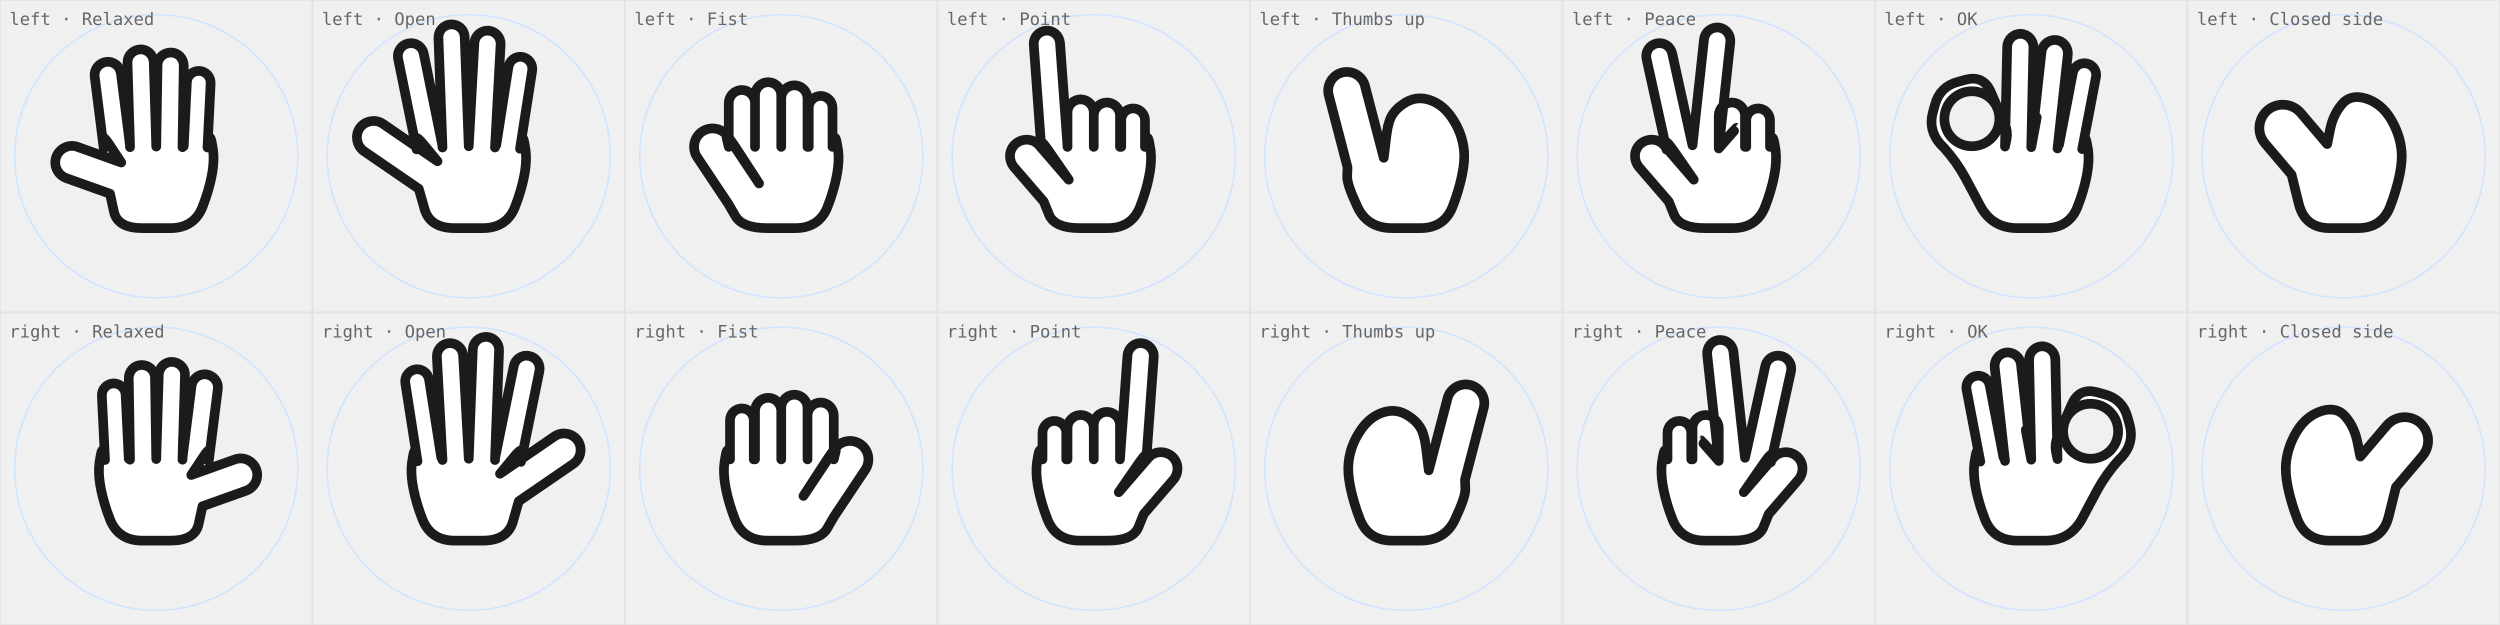
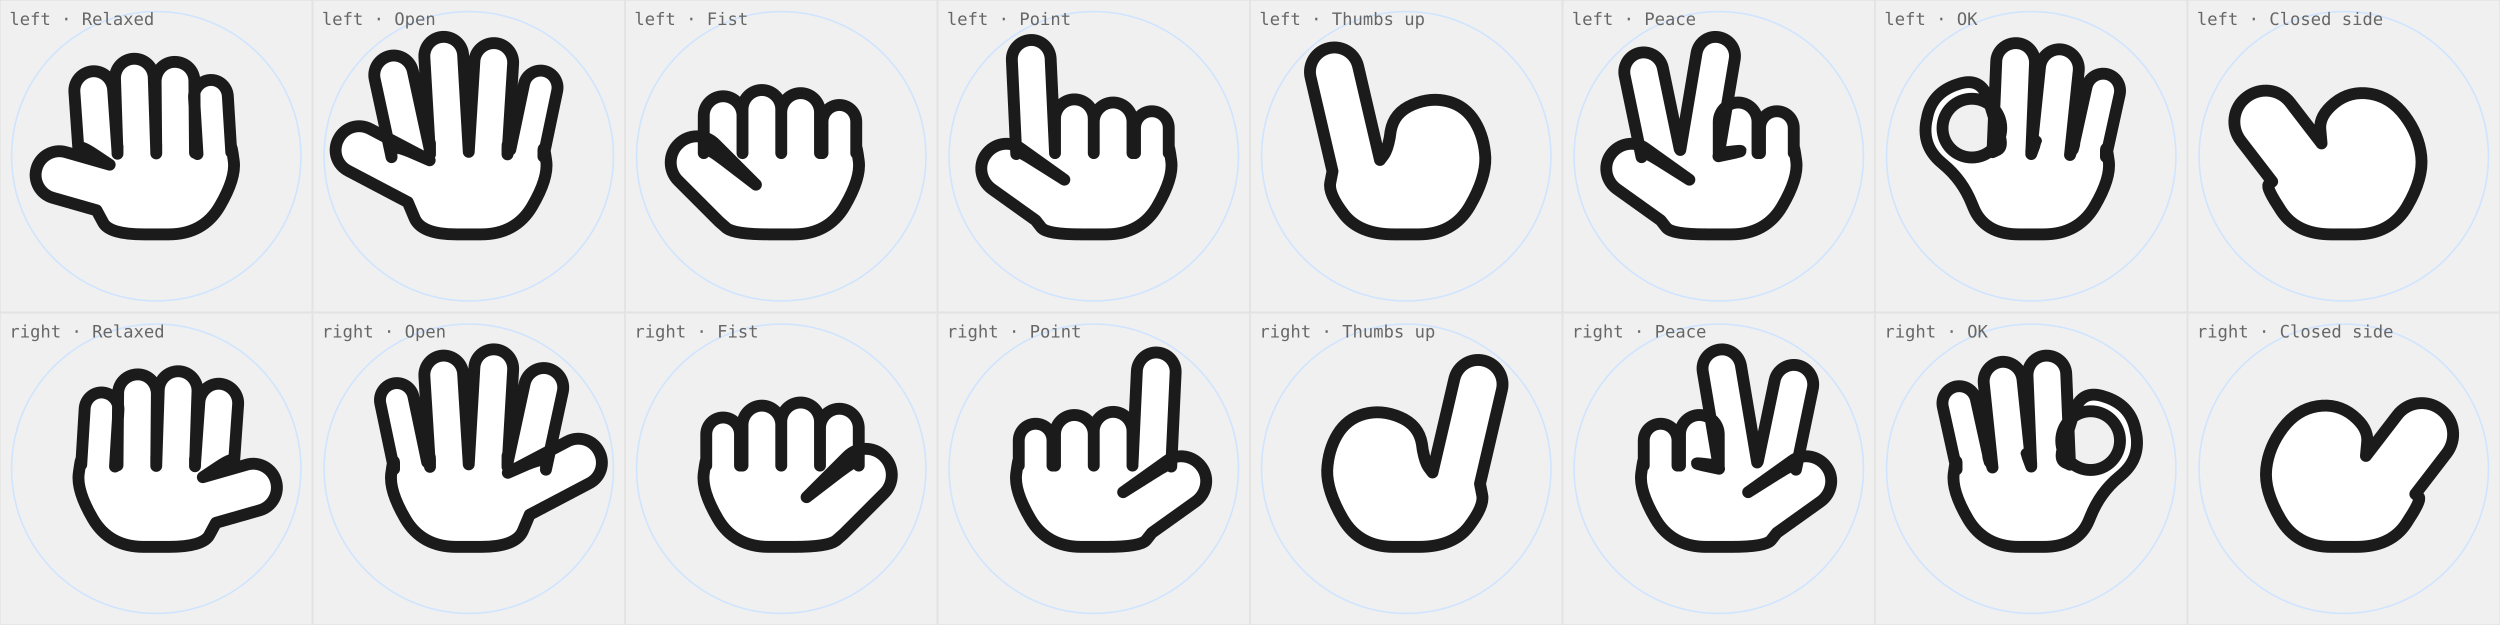
<svg xmlns="http://www.w3.org/2000/svg" viewBox="0 0 1600 400" width="1600" height="400">
  <g transform="translate(0 0)">
    <rect width="200" height="200" fill="none" stroke="#e3e3e3" />
    <circle cx="100" cy="100" r="3" fill="#d33" />
-     <circle cx="100" cy="100" r="90.6" fill="none" stroke="#cfe4ff" />
-     <path data-name="Relaxed" d="M 91 146 C 80.4 146 74.2 142.4 72.8 135 L 70.4 124 L 42.4 114 C 37 112 34 106 36 100.4 C 38 95 44 92 49.6 94 L 77.6 104 L 70.6 93.4 C 67 87.8 65.4 86.6 65.8 90 L 66.4 95 L 60.6 49 C 60 44.4 63.4 40.2 68 39.6 C 72.6 39 76.8 42.4 77.4 47 L 83.2 93 L 82.8 79 C 82.8 75.6 82.8 75.6 82.8 79 L 83.2 94.2 L 81.6 40.2 C 81.4 35.6 85.2 31.8 89.8 31.6 C 94.4 31.4 98.2 35.2 98.4 39.8 L 100 93.8 L 99.6 76 C 99.6 72.6 99.6 72.6 99.6 76 L 100 93.8 L 100.8 41.8 C 100.8 37.2 104.6 33.6 109.4 33.6 C 114 33.6 117.6 37.4 117.6 42.2 L 116.8 94.2 L 117.2 79 C 117.2 75.6 117.2 75.6 117.4 79 L 117.6 93.6 L 119.6 52.6 C 119.8 48.4 123.4 45.2 127.6 45.4 C 131.8 45.6 135 49.2 134.8 53.4 L 132.8 94.4 L 133.8 89.6 C 134.4 86.6 135.2 88.4 136.2 95 L 136.4 96.4 C 137.4 104.2 135.8 114.4 131.6 127 L 130.2 130.8 C 126.8 141 119.6 146 109 146 L 91 146 Z" fill="#ffffff" fill-rule="evenodd" stroke="#1b1b1b" stroke-width="6.2" stroke-linejoin="round" stroke-linecap="round" />
+     <circle cx="100" cy="100" r="92.6" fill="none" stroke="#cfe4ff" />
+     <path data-name="Relaxed" d="M 92 150 C 77.4 150 68.6 147.4 66 142.4 L 61.8 134.6 L 33.8 126.6 C 25.8 124.4 21 115.8 23.4 107.8 C 25.6 99.8 34.2 95 42.2 97.4 L 70.2 105.4 L 60 98.6 C 53.4 94.2 50 93.2 50.2 95.4 L 50.4 98.8 L 47.6 58.8 C 47.2 52 52.4 46.2 59.2 45.6 C 66 45.2 71.8 50.4 72.4 57.2 L 75.2 97.2 L 75.2 94.6 C 75.2 92.8 75.2 93 75.2 95.2 L 75.2 98.4 L 73.6 50.4 C 73.4 43.6 78.8 37.8 85.6 37.6 C 92.4 37.4 98.2 42.8 98.4 49.6 L 100 97.6 L 100 93.8 C 100 91.2 100 91.4 100 94 L 100 98.2 L 99.6 52.2 C 99.6 45.2 105 39.6 111.8 39.6 C 118.8 39.6 124.4 45 124.4 51.8 L 124.8 97.8 L 124.8 95 C 124.8 93 125 93.2 125.6 95.4 L 126.4 98.6 L 124.2 62.6 C 123.8 56.8 128.4 51.6 134.4 51.2 C 140.2 50.8 145.4 55.4 145.8 61.4 L 148 97.4 L 148 94.6 C 148 92.8 148.6 95.6 149.6 103 L 149.6 103 C 150.6 110.4 147.6 120 140.6 132 L 140.6 132 C 133.6 144 122.6 150 108 150 L 92 150 Z" fill="#ffffff" fill-rule="evenodd" stroke="#1b1b1b" stroke-width="7.6" stroke-linejoin="round" stroke-linecap="round" />
    <text x="6" y="16" font-family="ui-monospace, monospace" font-size="11" fill="#666">left · Relaxed</text>
  </g>
  <g transform="translate(200 0)">
    <rect width="200" height="200" fill="none" stroke="#e3e3e3" />
    <circle cx="100" cy="100" r="3" fill="#d33" />
-     <circle cx="100" cy="100" r="90.6" fill="none" stroke="#cfe4ff" />
-     <path data-name="Open" d="M 91 146 C 80.4 146 73.8 141.8 71.6 133.4 L 68 120.8 L 33 96.8 C 28.2 93.4 27 86.8 30.2 82 C 33.6 77.2 40.2 76 45 79.2 L 80 103.2 L 71.4 92.8 C 67.2 87.6 65.4 86.8 65.8 90.4 L 66.6 95.6 L 54.8 37.6 C 53.8 33.2 56.8 28.6 61.4 27.8 C 65.8 26.8 70.4 29.8 71.2 34.4 L 83 92.4 L 81.6 78 C 81.4 74.6 81.4 74.6 81.6 78 L 83.2 94.4 L 80.6 24.4 C 80.4 19.6 84 15.8 88.6 15.6 C 93.4 15.4 97.2 19 97.4 23.6 L 100 93.6 L 99.6 75 C 99.6 71.6 99.6 71.6 99.6 75 L 100 93.6 L 103.6 27.6 C 103.8 23 107.8 19.4 112.4 19.6 C 117 19.8 120.6 23.8 120.4 28.4 L 116.8 94.4 L 118.4 78 C 118.6 74.6 118.8 74.6 118.6 78 L 117.6 92.8 L 125.4 42.8 C 126.2 38.6 130 35.8 134.2 36.4 C 138.4 37.2 141.2 41 140.6 45.2 L 132.8 95.2 L 133.8 90 C 134.4 86.6 135.2 88.4 136.2 95 L 136.4 96.4 C 137.4 104.2 135.8 114.4 131.6 127 L 130.2 130.8 C 126.8 141 119.6 146 109 146 L 91 146 Z" fill="#ffffff" fill-rule="evenodd" stroke="#1b1b1b" stroke-width="6.2" stroke-linejoin="round" stroke-linecap="round" />
+     <circle cx="100" cy="100" r="92.6" fill="none" stroke="#cfe4ff" />
+     <path data-name="Open" d="M 92 150 C 77.4 150 68.4 146.6 65.4 139.8 L 61 129.4 L 23 109.4 C 15.4 105.6 12.6 96.4 16.6 89 C 20.4 81.4 29.6 78.6 37 82.6 L 75 102.6 L 62.6 97.2 C 54.2 93.8 50.2 93.4 50.4 96.4 L 50.6 100.6 L 39.8 50.6 C 38.4 44 42.6 37.4 49.4 35.8 C 56 34.4 62.6 38.6 64.2 45.4 L 75 95.4 L 75 92.6 C 75.2 90.8 75.2 91.4 75.2 94.4 L 75.2 98.8 L 71.6 36.8 C 71.2 29.8 76.4 24 83.2 23.6 C 90.2 23.2 96 28.4 96.4 35.2 L 100 97.2 L 100 92.6 C 100 89.6 100 89.6 100 92.6 L 100 97.2 L 103.6 39.2 C 104 32.4 110 27.2 116.8 27.6 C 123.6 28 128.8 34 128.4 40.8 L 124.8 98.8 L 124.8 94.4 C 124.8 91.4 125.2 91 125.8 92.8 L 126.6 95.8 L 135.4 53.8 C 136.6 48 142.4 44.2 148.2 45.4 C 154 46.6 157.8 52.4 156.6 58.2 L 147.8 100.2 L 147.8 96.2 C 148 93.4 148.6 95.6 149.6 103 L 149.6 103 C 150.6 110.4 147.6 120 140.6 132 L 140.6 132 C 133.6 144 122.6 150 108 150 L 92 150 Z" fill="#ffffff" fill-rule="evenodd" stroke="#1b1b1b" stroke-width="7.6" stroke-linejoin="round" stroke-linecap="round" />
    <text x="6" y="16" font-family="ui-monospace, monospace" font-size="11" fill="#666">left · Open</text>
  </g>
  <g transform="translate(400 0)">
    <rect width="200" height="200" fill="none" stroke="#e3e3e3" />
    <circle cx="100" cy="100" r="3" fill="#d33" />
-     <circle cx="100" cy="100" r="90.6" fill="none" stroke="#cfe4ff" />
-     <path data-name="Fist" d="M 91 146 C 80.4 146 73.6 143.4 70.6 138.2 L 66.2 130.6 L 46.2 100.6 C 42.6 95.2 44 87.8 49.4 84.2 C 54.8 80.6 62.2 82 65.8 87.4 L 85.8 117.4 L 70.6 94 C 66.2 87.4 64.4 85.6 65.2 89 L 66.4 94 L 66.4 66 C 66.4 61.4 70.2 57.6 74.8 57.6 C 79.4 57.6 83.2 61.4 83.2 66 L 83.2 94 L 83.2 83 C 83.2 79.6 83.2 79.6 83.2 83 L 83.2 94 L 83.2 61 C 83.2 56.4 87 52.6 91.6 52.6 C 96.2 52.6 100 56.4 100 61 L 100 94 L 100 81 C 100 77.6 100 77.6 100 81 L 100 94 L 100 63 C 100 58.4 103.8 54.6 108.4 54.6 C 113 54.6 116.8 58.4 116.8 63 L 116.8 94 L 116.8 83 C 116.8 79.6 116.8 79.6 117 83 L 117.6 94 L 117.6 69 C 117.6 64.8 121 61.4 125.2 61.4 C 129.4 61.4 132.8 64.8 132.8 69 L 132.8 94 L 133.8 89.6 C 134.4 86.6 135.2 88.4 136.2 95 L 136.4 96.4 C 137.4 104.2 135.8 114.4 131.6 127 L 130.2 130.8 C 126.8 141 119.6 146 109 146 L 91 146 Z" fill="#ffffff" fill-rule="evenodd" stroke="#1b1b1b" stroke-width="6.2" stroke-linejoin="round" stroke-linecap="round" />
+     <circle cx="100" cy="100" r="92.6" fill="none" stroke="#cfe4ff" />
+     <path data-name="Fist" d="M 92 150 C 77.4 150 68.4 148.6 65 146 L 60.2 141.8 L 34.2 115.8 C 27.6 109.4 27.6 98.6 34.2 92.2 C 40.6 85.6 51.4 85.6 57.8 92.2 L 83.8 118.2 L 63.2 102.4 C 55.8 96.8 51.8 94.6 51.2 96 L 50.4 98 L 50.4 74 C 50.4 67.2 56 61.6 62.8 61.6 C 69.6 61.6 75.2 67.2 75.2 74 L 75.2 98 L 75.2 95 C 75.2 93 75.2 93 75.2 95 L 75.2 98 L 75.2 70 C 75.2 63.2 80.8 57.6 87.6 57.6 C 94.4 57.6 100 63.2 100 70 L 100 98 L 100 94 C 100 91.4 100 91.4 100 94 L 100 98 L 100 72 C 100 65.2 105.6 59.6 112.4 59.6 C 119.2 59.6 124.8 65.2 124.8 72 L 124.8 98 L 124.8 95 C 124.8 93 125 93 125.6 95 L 126.4 98 L 126.4 78 C 126.4 72 131.2 67.2 137.2 67.2 C 143.2 67.2 148 72 148 78 L 148 98 L 148 95 C 148 93 148.6 95.6 149.6 103 L 149.6 103 C 150.6 110.4 147.6 120 140.6 132 L 140.6 132 C 133.6 144 122.6 150 108 150 L 92 150 Z" fill="#ffffff" fill-rule="evenodd" stroke="#1b1b1b" stroke-width="7.6" stroke-linejoin="round" stroke-linecap="round" />
    <text x="6" y="16" font-family="ui-monospace, monospace" font-size="11" fill="#666">left · Fist</text>
  </g>
  <g transform="translate(600 0)">
    <rect width="200" height="200" fill="none" stroke="#e3e3e3" />
    <circle cx="100" cy="100" r="3" fill="#d33" />
-     <circle cx="100" cy="100" r="90.6" fill="none" stroke="#cfe4ff" />
-     <path data-name="Point" d="M 91 146 C 80.4 146 73.8 143.2 71.4 137.4 L 68 129 L 49 107 C 45.2 102.4 45.6 95.8 50 92 C 54.6 88.2 61.2 88.6 65 93 L 84 115 L 71 96.2 C 67.2 90.8 65.4 89.2 65.8 91.4 L 66.4 94.6 L 61.6 28.6 C 61.2 24 64.8 20 69.4 19.6 C 74 19.2 78 22.8 78.4 27.4 L 83.2 93.4 L 83.2 87 C 83.2 83.6 83.2 83.6 83.2 87 L 83.2 94 L 83.2 72 C 83.2 67.4 87 63.6 91.6 63.6 C 96.2 63.6 100 67.4 100 72 L 100 94 L 100 87 C 100 83.6 100 83.6 100 87 L 100 94 L 100 74 C 100 69.4 103.8 65.6 108.4 65.6 C 113 65.6 116.8 69.4 116.8 74 L 116.8 94 L 116.8 88 C 116.8 84.6 117 84.6 117.2 88 L 117.6 94 L 117.6 77 C 117.6 72.8 121 69.4 125.2 69.4 C 129.4 69.4 132.8 72.8 132.8 77 L 132.8 94 L 133.8 89.6 C 134.4 86.6 135.2 88.4 136.2 95 L 136.4 96.4 C 137.4 104.2 135.8 114.4 131.6 127 L 130.2 130.8 C 126.8 141 119.6 146 109 146 L 91 146 Z" fill="#ffffff" fill-rule="evenodd" stroke="#1b1b1b" stroke-width="6.2" stroke-linejoin="round" stroke-linecap="round" />
+     <circle cx="100" cy="100" r="92.6" fill="none" stroke="#cfe4ff" />
+     <path data-name="Point" d="M 92 150 C 77.4 150 68.8 148.6 66.4 145.6 L 62.8 141 L 34.8 121 C 27.6 115.8 25.8 105.8 31 98.8 C 36.2 91.6 46.2 89.8 53.2 95 L 81.2 115 L 62.8 103.4 C 55 98.4 51 96.4 50.8 97.2 L 50.4 98.6 L 47.6 38.6 C 47.2 31.8 52.6 26 59.4 25.6 C 66.2 25.2 72 30.6 72.4 37.4 L 75.2 97.4 L 75.2 95.8 C 75.2 94.6 75.2 94.6 75.2 96 L 75.2 98 L 75.2 76 C 75.2 69.2 80.8 63.6 87.6 63.6 C 94.4 63.6 100 69.2 100 76 L 100 98 L 100 95 C 100 93 100 93 100 95 L 100 98 L 100 78 C 100 71.2 105.6 65.6 112.4 65.6 C 119.2 65.6 124.8 71.2 124.8 78 L 124.8 98 L 124.8 95.6 C 124.8 93.8 125 93.8 125.6 95.6 L 126.4 98 L 126.4 82 C 126.4 76 131.2 71.2 137.2 71.2 C 143.2 71.2 148 76 148 82 L 148 98 L 148 95 C 148 93 148.6 95.6 149.6 103 L 149.6 103 C 150.6 110.4 147.6 120 140.6 132 L 140.6 132 C 133.6 144 122.6 150 108 150 L 92 150 Z" fill="#ffffff" fill-rule="evenodd" stroke="#1b1b1b" stroke-width="7.6" stroke-linejoin="round" stroke-linecap="round" />
    <text x="6" y="16" font-family="ui-monospace, monospace" font-size="11" fill="#666">left · Point</text>
  </g>
  <g transform="translate(800 0)">
    <rect width="200" height="200" fill="none" stroke="#e3e3e3" />
    <circle cx="100" cy="100" r="3" fill="#d33" />
-     <circle cx="100" cy="100" r="90.6" fill="none" stroke="#cfe4ff" />
-     <path data-name="Thumbs up" d="M 91 146 C 80.4 146 72.8 141.4 68.6 132 L 68.6 132 C 64.2 122.6 62 116.2 62.2 112.6 L 62.4 107 L 50.4 61 C 48.8 54.6 52.6 48 59 46.4 C 65.4 44.8 72 48.6 73.6 55 L 85.6 101 L 86.4 94.4 C 86.8 90.2 87.4 85.4 88.4 80.2 L 88.6 80 C 89.6 74.6 92.6 70.2 98 66.6 L 98 66.6 C 103.4 62.8 109 62 115 64 L 115 64 C 121 66 126 70.2 130 76.6 L 130 76.6 C 134 82.8 136.4 89.6 137 97 L 137 97 C 137.6 104.4 135.8 114.4 131.6 127 L 130.2 130.8 C 126.8 141 119.6 146 109 146 L 91 146 Z" fill="#ffffff" fill-rule="evenodd" stroke="#1b1b1b" stroke-width="6.2" stroke-linejoin="round" stroke-linecap="round" />
+     <circle cx="100" cy="100" r="92.6" fill="none" stroke="#cfe4ff" />
+     <path data-name="Thumbs up" d="M 92 150 C 77.4 150 66.6 145.6 60 137 L 60 137 C 53.4 128.4 50.4 121.6 51.4 116.8 L 52.8 109.6 L 38.8 49.6 C 36.8 41.2 42 32.8 50.4 30.8 C 58.8 28.8 67.2 34 69.2 42.4 L 83.2 102.4 L 85.6 99.2 C 87.2 97 88.4 93.4 89.4 88.2 L 90 84 C 91.4 76 96 70.4 104 67 L 104 67 C 112 63.6 119.6 63 127 65 L 127 65 C 134.4 67 140 71.4 144 78 L 144 78 C 148 84.6 150.2 92.4 150.6 101 L 150.6 101 C 150.8 109.6 147.6 120 140.6 132 L 140.6 132 C 133.6 144 122.6 150 108 150 L 92 150 Z" fill="#ffffff" fill-rule="evenodd" stroke="#1b1b1b" stroke-width="7.6" stroke-linejoin="round" stroke-linecap="round" />
    <text x="6" y="16" font-family="ui-monospace, monospace" font-size="11" fill="#666">left · Thumbs up</text>
  </g>
  <g transform="translate(1000 0)">
    <rect width="200" height="200" fill="none" stroke="#e3e3e3" />
    <circle cx="100" cy="100" r="3" fill="#d33" />
-     <circle cx="100" cy="100" r="90.6" fill="none" stroke="#cfe4ff" />
-     <path data-name="Peace" d="M 91 146 C 80.4 146 73.8 143.2 71.4 137.4 L 68 129 L 49 107 C 45.2 102.4 45.6 95.8 50 92 C 54.6 88.2 61.2 88.6 65 93 L 84 115 L 71 96.2 C 67.2 90.8 65.4 89.4 65.8 92 L 66.6 95.8 L 53.8 37.8 C 52.8 33.2 55.6 28.8 60.2 27.8 C 64.8 26.8 69.2 29.6 70.2 34.2 L 83 92.2 L 82.4 81 C 82.2 77.6 82.2 77.6 82.4 81 L 83.2 93 L 90.6 25 C 91.2 20.4 95.2 17.2 100 17.6 C 104.6 18.2 107.8 22.2 107.4 27 L 100 95 L 109.8 83.8 C 112 81.2 111.8 81.2 109.6 83.6 L 100 94 L 100 74 C 100 69.4 103.8 65.6 108.4 65.6 C 113 65.6 116.8 69.4 116.8 74 L 116.8 94 L 117 88 C 117.2 84.6 117.2 84.6 117.4 88 L 117.6 94 L 117.6 77 C 117.6 72.8 121 69.4 125.2 69.4 C 129.4 69.4 132.8 72.8 132.8 77 L 132.8 94 L 133.8 89.6 C 134.4 86.6 135.2 88.4 136.2 95 L 136.4 96.4 C 137.4 104.2 135.8 114.4 131.6 127 L 130.2 130.8 C 126.8 141 119.6 146 109 146 L 91 146 Z" fill="#ffffff" fill-rule="evenodd" stroke="#1b1b1b" stroke-width="6.2" stroke-linejoin="round" stroke-linecap="round" />
+     <circle cx="100" cy="100" r="92.6" fill="none" stroke="#cfe4ff" />
+     <path data-name="Peace" d="M 92 150 C 77.4 150 68.8 148.6 66.4 145.6 L 62.8 141 L 34.8 121 C 27.6 115.8 25.8 105.8 31 98.8 C 36.2 91.6 46.2 89.8 53.2 95 L 81.2 115 L 62.8 103.4 C 55 98.4 51 96.8 50.8 98.2 L 50.6 100.6 L 39.8 48.6 C 38.4 41.8 42.8 35.2 49.4 33.8 C 56.2 32.4 62.8 36.8 64.2 43.4 L 75 95.4 L 75 93.8 C 75.2 92.6 75.2 92.6 75.2 94 L 75.4 96 L 85.8 34 C 87 27.2 93.2 22.6 100 23.8 C 106.8 25 111.4 31.2 110.2 38 L 99.8 100 L 110.2 97.8 C 115.4 96.6 115.4 96.2 110 96.8 L 100 98 L 100 78 C 100 71.2 105.6 65.6 112.4 65.6 C 119.2 65.6 124.8 71.2 124.8 78 L 124.8 98 L 125.2 96 C 125.4 94.6 125.8 94.6 126 96 L 126.4 98 L 126.4 82 C 126.4 76 131.2 71.2 137.2 71.2 C 143.2 71.2 148 76 148 82 L 148 98 L 148 95 C 148 93 148.6 95.6 149.6 103 L 149.6 103 C 150.6 110.4 147.6 120 140.6 132 L 140.6 132 C 133.6 144 122.6 150 108 150 L 92 150 Z" fill="#ffffff" fill-rule="evenodd" stroke="#1b1b1b" stroke-width="7.6" stroke-linejoin="round" stroke-linecap="round" />
    <text x="6" y="16" font-family="ui-monospace, monospace" font-size="11" fill="#666">left · Peace</text>
  </g>
  <g transform="translate(1200 0)">
    <rect width="200" height="200" fill="none" stroke="#e3e3e3" />
    <circle cx="100" cy="100" r="3" fill="#d33" />
-     <circle cx="100" cy="100" r="90.6" fill="none" stroke="#cfe4ff" />
-     <path data-name="OK" d="M 91 146 C 80.4 146 72.4 141.2 67.4 131.8 L 57.8 113.8 C 54 106.8 49.4 100.4 44 94.4 L 42 92.4 C 36.6 86.4 35 79.6 37 72 L 38.4 67 C 40.4 59.4 45.4 54.4 53 52.4 L 58 51 C 65.6 49 71 51.6 74.2 59 L 83 79.4 C 84.4 82.4 84.8 85.6 84.2 89 L 83.2 93.8 L 84.6 29.8 C 84.8 25.2 88.6 21.6 93.2 21.6 C 97.8 21.8 101.4 25.6 101.4 30.2 L 100 94.2 L 103.2 77 C 103.8 73.6 103.6 73.6 103 77 L 100 93 L 106.6 33 C 107.2 28.4 111.4 25.2 116 25.6 C 120.6 26.2 123.8 30.4 123.4 35 L 116.8 95 L 120 78.8 C 120.6 75.6 120.8 75.6 120.2 79 L 117.8 92.6 L 126.6 46.6 C 127.4 42.4 131.4 39.8 135.4 40.6 C 139.6 41.4 142.2 45.4 141.4 49.4 L 132.6 95.4 L 133.8 90.2 C 134.4 86.8 135.2 88.4 136.2 95 L 136.4 96.4 C 137.4 104.2 135.8 114.4 131.6 127 L 130.2 130.8 C 126.8 141 119.6 146 109 146 L 91 146 Z M 62 58.4 C 71.8 58.4 79.6 66.2 79.6 76 C 79.6 85.8 71.8 93.6 62 93.6 C 52.2 93.6 44.4 85.8 44.4 76 C 44.4 66.2 52.2 58.4 62 58.4 Z" fill="#ffffff" fill-rule="evenodd" stroke="#1b1b1b" stroke-width="6.2" stroke-linejoin="round" stroke-linecap="round" />
+     <circle cx="100" cy="100" r="92.6" fill="none" stroke="#cfe4ff" />
+     <path data-name="OK" d="M 92 150 C 77.4 150 67.6 144.2 63 132.8 L 62 130.4 C 58 120.4 52 112 43.8 105.2 L 42.4 104 C 34.2 97 31 88.4 32.8 77.8 L 33.2 76 C 35 65.4 41 58.4 51 54.6 L 52.8 54 C 62.8 50.4 69.4 53.6 72.6 63.8 L 79.6 86.4 C 81.2 91.4 80.8 94.6 78.6 95.8 L 75.2 97.4 L 77.6 39.4 C 77.8 32.6 83.6 27.4 90.6 27.6 C 97.4 27.8 102.6 33.6 102.4 40.6 L 100 98.6 L 102 93.2 C 103.4 89.8 103.4 89.4 102 92.4 L 100 96.8 L 105.6 42.8 C 106.4 36 112.4 31 119.2 31.6 C 126 32.4 131 38.4 130.4 45.2 L 124.8 99.2 L 126.4 94.6 C 127.4 91.6 127.8 91 127.4 92.8 L 126.6 95.6 L 135.4 55.6 C 136.8 49.8 142.4 46.2 148.4 47.4 C 154.2 48.8 157.8 54.4 156.6 60.4 L 147.8 100.4 L 147.8 96.2 C 148 93.4 148.6 95.6 149.6 103 L 149.6 103 C 150.6 110.4 147.6 120 140.6 132 L 140.6 132 C 133.6 144 122.6 150 108 150 L 92 150 Z M 62 63.2 C 72.4 63.2 80.8 71.6 80.8 82 C 80.8 92.4 72.4 100.8 62 100.8 C 51.6 100.8 43.2 92.4 43.2 82 C 43.2 71.6 51.6 63.2 62 63.2 Z" fill="#ffffff" fill-rule="evenodd" stroke="#1b1b1b" stroke-width="7.6" stroke-linejoin="round" stroke-linecap="round" />
    <text x="6" y="16" font-family="ui-monospace, monospace" font-size="11" fill="#666">left · OK</text>
  </g>
  <g transform="translate(1400 0)">
    <rect width="200" height="200" fill="none" stroke="#e3e3e3" />
    <circle cx="100" cy="100" r="3" fill="#d33" />
-     <circle cx="100" cy="100" r="90.6" fill="none" stroke="#cfe4ff" />
-     <path data-name="Closed side" d="M 91 146 C 80.4 146 73.8 140.8 71.2 130.4 L 66.6 111.8 L 49.6 91.8 C 44.2 85.4 45 76 51.2 70.6 C 57.6 65.2 67 66 72.4 72.2 L 89.4 92.2 L 91.2 83.2 C 92.4 77 94.8 71.6 98.6 67 L 98.6 67 C 102.2 62.4 107.4 61 114 63 L 114 63 C 120.6 65 126 69.4 130 76 L 130 76 C 134 82.6 136.4 89.6 137 97 L 137 97 C 137.6 104.4 135.8 114.4 131.6 127 L 130.2 130.8 C 126.8 141 119.6 146 109 146 L 91 146 Z" fill="#ffffff" fill-rule="evenodd" stroke="#1b1b1b" stroke-width="6.2" stroke-linejoin="round" stroke-linecap="round" />
+     <circle cx="100" cy="100" r="92.6" fill="none" stroke="#cfe4ff" />
+     <path data-name="Closed side" d="M 92 150 C 77.4 150 66.6 145 60 135 L 60 135 C 53.4 125 50.6 119.4 52 118 L 54.2 116.2 L 34.2 90.2 C 27.4 81.4 29 68.8 37.8 62.2 C 46.6 55.4 59.2 57 65.8 65.8 L 85.8 91.8 L 85 83 C 84.4 77 87.4 71.4 94 66 L 94 66 C 100.6 60.6 108.4 58.6 117 60 L 117 60 C 125.6 61.4 133 66 139 74 L 139 74 C 145 82 148.6 90.6 149.6 100 L 149.6 100 C 150.6 109.4 147.6 120 140.6 132 L 140.6 132 C 133.6 144 122.6 150 108 150 L 92 150 Z" fill="#ffffff" fill-rule="evenodd" stroke="#1b1b1b" stroke-width="7.6" stroke-linejoin="round" stroke-linecap="round" />
    <text x="6" y="16" font-family="ui-monospace, monospace" font-size="11" fill="#666">left · Closed side</text>
  </g>
  <g transform="translate(0 200)">
    <rect width="200" height="200" fill="none" stroke="#e3e3e3" />
    <circle cx="100" cy="100" r="3" fill="#d33" />
-     <circle cx="100" cy="100" r="90.6" fill="none" stroke="#cfe4ff" />
-     <path data-name="Relaxed" d="M 109 146 C 119.6 146 125.8 142.4 127.2 135 L 129.6 124 L 157.6 114 C 163 112 166 106 164 100.4 C 162 95 156 92 150.4 94 L 122.4 104 L 129.4 93.4 C 133 87.8 134.6 86.6 134.2 90 L 133.6 95 L 139.4 49 C 140 44.4 136.6 40.2 132 39.6 C 127.4 39 123.2 42.4 122.6 47 L 116.8 93 L 117.2 79 C 117.2 75.6 117.2 75.6 117.2 79 L 116.8 94.2 L 118.4 40.2 C 118.6 35.6 114.8 31.8 110.2 31.6 C 105.6 31.4 101.8 35.2 101.6 39.8 L 100 93.8 L 100.4 76 C 100.4 72.6 100.4 72.6 100.4 76 L 100 93.8 L 99.2 41.8 C 99.2 37.2 95.4 33.6 90.6 33.6 C 86 33.6 82.4 37.4 82.4 42.2 L 83.2 94.2 L 82.8 79 C 82.8 75.6 82.8 75.6 82.6 79 L 82.4 93.6 L 80.4 52.6 C 80.2 48.4 76.6 45.2 72.4 45.4 C 68.2 45.6 65 49.2 65.2 53.4 L 67.2 94.4 L 66.2 89.6 C 65.6 86.6 64.8 88.4 63.8 95 L 63.6 96.4 C 62.6 104.2 64.2 114.4 68.4 127 L 69.8 130.8 C 73.2 141 80.4 146 91 146 L 109 146 Z" fill="#ffffff" fill-rule="evenodd" stroke="#1b1b1b" stroke-width="6.2" stroke-linejoin="round" stroke-linecap="round" />
+     <circle cx="100" cy="100" r="92.6" fill="none" stroke="#cfe4ff" />
+     <path data-name="Relaxed" d="M 108 150 C 122.6 150 131.4 147.4 134 142.4 L 138.2 134.6 L 166.2 126.6 C 174.2 124.4 179 115.8 176.6 107.8 C 174.4 99.8 165.8 95 157.8 97.4 L 129.8 105.4 L 140 98.6 C 146.6 94.2 150 93.2 149.8 95.4 L 149.6 98.8 L 152.4 58.8 C 152.8 52 147.6 46.2 140.8 45.6 C 134 45.2 128.2 50.4 127.6 57.2 L 124.8 97.2 L 124.8 94.6 C 124.8 92.8 124.8 93 124.8 95.2 L 124.8 98.4 L 126.4 50.4 C 126.6 43.6 121.2 37.8 114.4 37.6 C 107.6 37.4 101.8 42.8 101.6 49.6 L 100 97.6 L 100 93.8 C 100 91.2 100 91.4 100 94 L 100 98.2 L 100.4 52.2 C 100.4 45.2 95 39.6 88.2 39.6 C 81.2 39.6 75.6 45 75.6 51.8 L 75.2 97.8 L 75.2 95 C 75.2 93 75 93.2 74.4 95.4 L 73.6 98.6 L 75.8 62.6 C 76.2 56.8 71.6 51.6 65.6 51.2 C 59.8 50.8 54.6 55.4 54.2 61.4 L 52 97.4 L 52 94.6 C 52 92.8 51.4 95.6 50.4 103 L 50.4 103 C 49.4 110.4 52.4 120 59.4 132 L 59.4 132 C 66.4 144 77.4 150 92 150 L 108 150 Z" fill="#ffffff" fill-rule="evenodd" stroke="#1b1b1b" stroke-width="7.6" stroke-linejoin="round" stroke-linecap="round" />
    <text x="6" y="16" font-family="ui-monospace, monospace" font-size="11" fill="#666">right · Relaxed</text>
  </g>
  <g transform="translate(200 200)">
    <rect width="200" height="200" fill="none" stroke="#e3e3e3" />
    <circle cx="100" cy="100" r="3" fill="#d33" />
-     <circle cx="100" cy="100" r="90.6" fill="none" stroke="#cfe4ff" />
-     <path data-name="Open" d="M 109 146 C 119.6 146 126.2 141.8 128.4 133.4 L 132 120.8 L 167 96.8 C 171.8 93.4 173 86.8 169.8 82 C 166.4 77.2 159.8 76 155 79.2 L 120 103.2 L 128.6 92.8 C 132.8 87.6 134.6 86.8 134.2 90.4 L 133.4 95.6 L 145.2 37.6 C 146.2 33.2 143.2 28.6 138.6 27.8 C 134.2 26.8 129.6 29.8 128.8 34.4 L 117 92.4 L 118.4 78 C 118.6 74.6 118.6 74.6 118.4 78 L 116.8 94.4 L 119.4 24.4 C 119.6 19.6 116 15.8 111.4 15.6 C 106.6 15.4 102.8 19 102.6 23.6 L 100 93.6 L 100.4 75 C 100.4 71.6 100.4 71.6 100.4 75 L 100 93.6 L 96.4 27.6 C 96.2 23 92.2 19.4 87.6 19.6 C 83 19.8 79.4 23.8 79.6 28.4 L 83.2 94.4 L 81.6 78 C 81.4 74.6 81.2 74.6 81.4 78 L 82.4 92.8 L 74.6 42.8 C 73.8 38.6 70 35.8 65.8 36.4 C 61.6 37.2 58.8 41 59.4 45.2 L 67.2 95.2 L 66.2 90 C 65.6 86.6 64.8 88.4 63.8 95 L 63.6 96.4 C 62.6 104.2 64.2 114.4 68.4 127 L 69.8 130.8 C 73.2 141 80.4 146 91 146 L 109 146 Z" fill="#ffffff" fill-rule="evenodd" stroke="#1b1b1b" stroke-width="6.2" stroke-linejoin="round" stroke-linecap="round" />
+     <circle cx="100" cy="100" r="92.6" fill="none" stroke="#cfe4ff" />
+     <path data-name="Open" d="M 108 150 C 122.6 150 131.6 146.6 134.6 139.8 L 139 129.4 L 177 109.4 C 184.6 105.6 187.4 96.4 183.4 89 C 179.6 81.4 170.4 78.6 163 82.6 L 125 102.6 L 137.4 97.2 C 145.8 93.8 149.8 93.4 149.6 96.4 L 149.4 100.6 L 160.2 50.6 C 161.6 44 157.4 37.4 150.6 35.8 C 144 34.4 137.4 38.6 135.8 45.4 L 125 95.4 L 125 92.6 C 124.8 90.8 124.8 91.4 124.8 94.4 L 124.8 98.8 L 128.4 36.8 C 128.8 29.8 123.6 24 116.8 23.6 C 109.8 23.2 104 28.4 103.6 35.2 L 100 97.2 L 100 92.6 C 100 89.6 100 89.6 100 92.6 L 100 97.2 L 96.4 39.2 C 96 32.4 90 27.2 83.2 27.6 C 76.4 28 71.2 34 71.6 40.8 L 75.2 98.8 L 75.2 94.4 C 75.2 91.4 74.8 91 74.2 92.8 L 73.4 95.8 L 64.6 53.8 C 63.4 48 57.6 44.2 51.8 45.4 C 46 46.6 42.2 52.4 43.4 58.2 L 52.2 100.2 L 52.2 96.2 C 52 93.4 51.4 95.6 50.4 103 L 50.4 103 C 49.4 110.4 52.4 120 59.4 132 L 59.4 132 C 66.4 144 77.4 150 92 150 L 108 150 Z" fill="#ffffff" fill-rule="evenodd" stroke="#1b1b1b" stroke-width="7.6" stroke-linejoin="round" stroke-linecap="round" />
    <text x="6" y="16" font-family="ui-monospace, monospace" font-size="11" fill="#666">right · Open</text>
  </g>
  <g transform="translate(400 200)">
    <rect width="200" height="200" fill="none" stroke="#e3e3e3" />
    <circle cx="100" cy="100" r="3" fill="#d33" />
-     <circle cx="100" cy="100" r="90.6" fill="none" stroke="#cfe4ff" />
-     <path data-name="Fist" d="M 109 146 C 119.6 146 126.4 143.4 129.4 138.2 L 133.8 130.6 L 153.8 100.6 C 157.4 95.2 156 87.8 150.6 84.2 C 145.2 80.6 137.8 82 134.2 87.4 L 114.2 117.4 L 129.4 94 C 133.8 87.4 135.6 85.6 134.8 89 L 133.6 94 L 133.6 66 C 133.6 61.4 129.8 57.6 125.2 57.6 C 120.6 57.6 116.8 61.4 116.8 66 L 116.8 94 L 116.8 83 C 116.8 79.6 116.8 79.6 116.8 83 L 116.8 94 L 116.8 61 C 116.8 56.4 113 52.6 108.4 52.6 C 103.8 52.6 100 56.4 100 61 L 100 94 L 100 81 C 100 77.6 100 77.6 100 81 L 100 94 L 100 63 C 100 58.4 96.2 54.6 91.6 54.6 C 87 54.6 83.2 58.4 83.2 63 L 83.2 94 L 83.2 83 C 83.2 79.6 83.2 79.6 83 83 L 82.4 94 L 82.4 69 C 82.4 64.8 79 61.4 74.8 61.4 C 70.6 61.4 67.2 64.8 67.2 69 L 67.2 94 L 66.2 89.6 C 65.6 86.6 64.8 88.4 63.8 95 L 63.6 96.4 C 62.6 104.2 64.2 114.4 68.4 127 L 69.8 130.8 C 73.2 141 80.4 146 91 146 L 109 146 Z" fill="#ffffff" fill-rule="evenodd" stroke="#1b1b1b" stroke-width="6.2" stroke-linejoin="round" stroke-linecap="round" />
+     <circle cx="100" cy="100" r="92.6" fill="none" stroke="#cfe4ff" />
+     <path data-name="Fist" d="M 108 150 C 122.6 150 131.6 148.6 135 146 L 139.8 141.8 L 165.8 115.8 C 172.4 109.4 172.4 98.6 165.8 92.2 C 159.4 85.6 148.6 85.6 142.2 92.2 L 116.2 118.2 L 136.8 102.4 C 144.2 96.8 148.2 94.6 148.8 96 L 149.6 98 L 149.6 74 C 149.6 67.2 144 61.6 137.2 61.6 C 130.4 61.6 124.8 67.2 124.8 74 L 124.8 98 L 124.8 95 C 124.8 93 124.8 93 124.8 95 L 124.8 98 L 124.8 70 C 124.8 63.2 119.2 57.6 112.4 57.6 C 105.6 57.6 100 63.2 100 70 L 100 98 L 100 94 C 100 91.4 100 91.4 100 94 L 100 98 L 100 72 C 100 65.2 94.4 59.6 87.6 59.6 C 80.8 59.6 75.2 65.2 75.2 72 L 75.2 98 L 75.2 95 C 75.2 93 75 93 74.4 95 L 73.6 98 L 73.6 78 C 73.6 72 68.8 67.2 62.8 67.2 C 56.8 67.2 52 72 52 78 L 52 98 L 52 95 C 52 93 51.4 95.6 50.4 103 L 50.4 103 C 49.4 110.4 52.4 120 59.4 132 L 59.4 132 C 66.4 144 77.4 150 92 150 L 108 150 Z" fill="#ffffff" fill-rule="evenodd" stroke="#1b1b1b" stroke-width="7.6" stroke-linejoin="round" stroke-linecap="round" />
    <text x="6" y="16" font-family="ui-monospace, monospace" font-size="11" fill="#666">right · Fist</text>
  </g>
  <g transform="translate(600 200)">
    <rect width="200" height="200" fill="none" stroke="#e3e3e3" />
    <circle cx="100" cy="100" r="3" fill="#d33" />
-     <circle cx="100" cy="100" r="90.6" fill="none" stroke="#cfe4ff" />
-     <path data-name="Point" d="M 109 146 C 119.6 146 126.2 143.2 128.6 137.4 L 132 129 L 151 107 C 154.8 102.4 154.4 95.8 150 92 C 145.4 88.2 138.8 88.6 135 93 L 116 115 L 129 96.2 C 132.8 90.8 134.6 89.2 134.2 91.4 L 133.6 94.6 L 138.4 28.6 C 138.8 24 135.2 20 130.6 19.6 C 126 19.2 122 22.8 121.6 27.4 L 116.8 93.4 L 116.8 87 C 116.8 83.6 116.8 83.6 116.8 87 L 116.8 94 L 116.8 72 C 116.8 67.4 113 63.6 108.4 63.6 C 103.8 63.6 100 67.4 100 72 L 100 94 L 100 87 C 100 83.6 100 83.6 100 87 L 100 94 L 100 74 C 100 69.4 96.2 65.6 91.6 65.6 C 87 65.6 83.2 69.4 83.2 74 L 83.2 94 L 83.2 88 C 83.2 84.6 83 84.6 82.8 88 L 82.4 94 L 82.4 77 C 82.4 72.8 79 69.4 74.8 69.4 C 70.6 69.4 67.2 72.8 67.2 77 L 67.2 94 L 66.2 89.6 C 65.6 86.6 64.8 88.4 63.8 95 L 63.6 96.4 C 62.6 104.2 64.2 114.4 68.4 127 L 69.8 130.8 C 73.2 141 80.4 146 91 146 L 109 146 Z" fill="#ffffff" fill-rule="evenodd" stroke="#1b1b1b" stroke-width="6.2" stroke-linejoin="round" stroke-linecap="round" />
+     <circle cx="100" cy="100" r="92.6" fill="none" stroke="#cfe4ff" />
+     <path data-name="Point" d="M 108 150 C 122.6 150 131.2 148.6 133.6 145.6 L 137.2 141 L 165.2 121 C 172.4 115.8 174.2 105.8 169 98.8 C 163.8 91.6 153.8 89.8 146.8 95 L 118.8 115 L 137.2 103.4 C 145 98.4 149 96.4 149.2 97.2 L 149.6 98.6 L 152.4 38.6 C 152.8 31.8 147.4 26 140.6 25.6 C 133.8 25.2 128 30.6 127.6 37.4 L 124.8 97.4 L 124.8 95.8 C 124.8 94.6 124.8 94.6 124.8 96 L 124.8 98 L 124.8 76 C 124.8 69.2 119.2 63.6 112.4 63.6 C 105.6 63.6 100 69.2 100 76 L 100 98 L 100 95 C 100 93 100 93 100 95 L 100 98 L 100 78 C 100 71.2 94.4 65.6 87.6 65.6 C 80.8 65.6 75.2 71.2 75.2 78 L 75.2 98 L 75.2 95.6 C 75.2 93.8 75 93.8 74.4 95.6 L 73.6 98 L 73.6 82 C 73.6 76 68.8 71.2 62.8 71.2 C 56.8 71.2 52 76 52 82 L 52 98 L 52 95 C 52 93 51.4 95.6 50.4 103 L 50.4 103 C 49.4 110.4 52.4 120 59.4 132 L 59.4 132 C 66.4 144 77.4 150 92 150 L 108 150 Z" fill="#ffffff" fill-rule="evenodd" stroke="#1b1b1b" stroke-width="7.6" stroke-linejoin="round" stroke-linecap="round" />
    <text x="6" y="16" font-family="ui-monospace, monospace" font-size="11" fill="#666">right · Point</text>
  </g>
  <g transform="translate(800 200)">
    <rect width="200" height="200" fill="none" stroke="#e3e3e3" />
    <circle cx="100" cy="100" r="3" fill="#d33" />
-     <circle cx="100" cy="100" r="90.6" fill="none" stroke="#cfe4ff" />
-     <path data-name="Thumbs up" d="M 109 146 C 119.6 146 127.2 141.4 131.4 132 L 131.4 132 C 135.8 122.6 138 116.2 137.8 112.6 L 137.6 107 L 149.6 61 C 151.2 54.6 147.4 48 141 46.4 C 134.6 44.8 128 48.6 126.4 55 L 114.4 101 L 113.6 94.4 C 113.2 90.2 112.6 85.4 111.6 80.2 L 111.4 80 C 110.4 74.6 107.4 70.2 102 66.6 L 102 66.6 C 96.6 62.8 91 62 85 64 L 85 64 C 79 66 74 70.2 70 76.6 L 70 76.6 C 66 82.8 63.6 89.6 63 97 L 63 97 C 62.4 104.4 64.2 114.4 68.4 127 L 69.8 130.8 C 73.2 141 80.4 146 91 146 L 109 146 Z" fill="#ffffff" fill-rule="evenodd" stroke="#1b1b1b" stroke-width="6.2" stroke-linejoin="round" stroke-linecap="round" />
+     <circle cx="100" cy="100" r="92.6" fill="none" stroke="#cfe4ff" />
+     <path data-name="Thumbs up" d="M 108 150 C 122.6 150 133.4 145.6 140 137 L 140 137 C 146.6 128.4 149.6 121.6 148.6 116.8 L 147.2 109.6 L 161.2 49.6 C 163.2 41.2 158 32.8 149.6 30.8 C 141.2 28.8 132.8 34 130.8 42.4 L 116.8 102.4 L 114.4 99.2 C 112.8 97 111.6 93.4 110.6 88.2 L 110 84 C 108.6 76 104 70.4 96 67 L 96 67 C 88 63.6 80.4 63 73 65 L 73 65 C 65.6 67 60 71.4 56 78 L 56 78 C 52 84.6 49.8 92.4 49.4 101 L 49.4 101 C 49.2 109.6 52.4 120 59.4 132 L 59.4 132 C 66.4 144 77.4 150 92 150 L 108 150 Z" fill="#ffffff" fill-rule="evenodd" stroke="#1b1b1b" stroke-width="7.6" stroke-linejoin="round" stroke-linecap="round" />
    <text x="6" y="16" font-family="ui-monospace, monospace" font-size="11" fill="#666">right · Thumbs up</text>
  </g>
  <g transform="translate(1000 200)">
    <rect width="200" height="200" fill="none" stroke="#e3e3e3" />
    <circle cx="100" cy="100" r="3" fill="#d33" />
-     <circle cx="100" cy="100" r="90.6" fill="none" stroke="#cfe4ff" />
-     <path data-name="Peace" d="M 109 146 C 119.6 146 126.2 143.2 128.6 137.4 L 132 129 L 151 107 C 154.8 102.4 154.4 95.8 150 92 C 145.4 88.2 138.8 88.6 135 93 L 116 115 L 129 96.2 C 132.8 90.8 134.6 89.4 134.2 92 L 133.4 95.8 L 146.2 37.8 C 147.2 33.2 144.4 28.8 139.8 27.8 C 135.2 26.8 130.8 29.6 129.8 34.2 L 117 92.2 L 117.6 81 C 117.8 77.6 117.8 77.6 117.6 81 L 116.8 93 L 109.4 25 C 108.8 20.4 104.8 17.2 100 17.6 C 95.4 18.2 92.2 22.2 92.6 27 L 100 95 L 90.2 83.8 C 88 81.2 88.2 81.2 90.4 83.6 L 100 94 L 100 74 C 100 69.4 96.2 65.6 91.6 65.6 C 87 65.6 83.2 69.4 83.2 74 L 83.2 94 L 83 88 C 82.8 84.6 82.8 84.6 82.6 88 L 82.4 94 L 82.4 77 C 82.4 72.8 79 69.4 74.8 69.4 C 70.6 69.4 67.2 72.8 67.2 77 L 67.2 94 L 66.2 89.6 C 65.6 86.6 64.8 88.4 63.8 95 L 63.6 96.4 C 62.6 104.2 64.2 114.4 68.4 127 L 69.8 130.8 C 73.2 141 80.4 146 91 146 L 109 146 Z" fill="#ffffff" fill-rule="evenodd" stroke="#1b1b1b" stroke-width="6.2" stroke-linejoin="round" stroke-linecap="round" />
+     <circle cx="100" cy="100" r="92.6" fill="none" stroke="#cfe4ff" />
+     <path data-name="Peace" d="M 108 150 C 122.6 150 131.2 148.6 133.6 145.6 L 137.2 141 L 165.2 121 C 172.4 115.8 174.2 105.8 169 98.8 C 163.8 91.6 153.8 89.8 146.8 95 L 118.8 115 L 137.2 103.4 C 145 98.4 149 96.8 149.2 98.2 L 149.4 100.6 L 160.2 48.6 C 161.6 41.8 157.2 35.2 150.6 33.8 C 143.8 32.4 137.2 36.8 135.8 43.4 L 125 95.4 L 125 93.8 C 124.8 92.6 124.8 92.6 124.8 94 L 124.6 96 L 114.2 34 C 113 27.2 106.8 22.6 100 23.8 C 93.2 25 88.6 31.2 89.8 38 L 100.2 100 L 89.8 97.8 C 84.6 96.6 84.6 96.2 90 96.8 L 100 98 L 100 78 C 100 71.2 94.4 65.6 87.6 65.6 C 80.8 65.6 75.2 71.2 75.2 78 L 75.2 98 L 74.8 96 C 74.6 94.6 74.2 94.6 74 96 L 73.6 98 L 73.6 82 C 73.6 76 68.8 71.2 62.8 71.2 C 56.8 71.2 52 76 52 82 L 52 98 L 52 95 C 52 93 51.4 95.6 50.4 103 L 50.4 103 C 49.4 110.4 52.4 120 59.4 132 L 59.4 132 C 66.4 144 77.4 150 92 150 L 108 150 Z" fill="#ffffff" fill-rule="evenodd" stroke="#1b1b1b" stroke-width="7.6" stroke-linejoin="round" stroke-linecap="round" />
    <text x="6" y="16" font-family="ui-monospace, monospace" font-size="11" fill="#666">right · Peace</text>
  </g>
  <g transform="translate(1200 200)">
    <rect width="200" height="200" fill="none" stroke="#e3e3e3" />
    <circle cx="100" cy="100" r="3" fill="#d33" />
-     <circle cx="100" cy="100" r="90.6" fill="none" stroke="#cfe4ff" />
-     <path data-name="OK" d="M 109 146 C 119.6 146 127.6 141.2 132.6 131.8 L 142.2 113.8 C 146 106.8 150.6 100.4 156 94.4 L 158 92.4 C 163.4 86.4 165 79.6 163 72 L 161.6 67 C 159.6 59.4 154.6 54.4 147 52.4 L 142 51 C 134.4 49 129 51.6 125.8 59 L 117 79.4 C 115.6 82.4 115.2 85.6 115.8 89 L 116.8 93.8 L 115.4 29.8 C 115.2 25.2 111.4 21.6 106.8 21.6 C 102.2 21.8 98.6 25.6 98.6 30.2 L 100 94.2 L 96.8 77 C 96.2 73.6 96.4 73.6 97 77 L 100 93 L 93.4 33 C 92.8 28.4 88.6 25.2 84 25.6 C 79.4 26.2 76.2 30.4 76.6 35 L 83.2 95 L 80 78.8 C 79.4 75.6 79.2 75.6 79.8 79 L 82.2 92.6 L 73.4 46.6 C 72.6 42.4 68.6 39.8 64.6 40.6 C 60.4 41.4 57.8 45.4 58.6 49.4 L 67.4 95.4 L 66.2 90.2 C 65.6 86.8 64.8 88.4 63.8 95 L 63.6 96.4 C 62.6 104.2 64.2 114.4 68.4 127 L 69.8 130.8 C 73.2 141 80.4 146 91 146 L 109 146 Z M 138 58.4 C 128.2 58.4 120.4 66.2 120.4 76 C 120.4 85.8 128.2 93.6 138 93.6 C 147.8 93.6 155.6 85.8 155.6 76 C 155.6 66.2 147.8 58.4 138 58.4 Z" fill="#ffffff" fill-rule="evenodd" stroke="#1b1b1b" stroke-width="6.2" stroke-linejoin="round" stroke-linecap="round" />
+     <circle cx="100" cy="100" r="92.6" fill="none" stroke="#cfe4ff" />
+     <path data-name="OK" d="M 108 150 C 122.6 150 132.4 144.2 137 132.8 L 138 130.4 C 142 120.4 148 112 156.2 105.2 L 157.6 104 C 165.8 97 169 88.4 167.2 77.8 L 166.8 76 C 165 65.4 159 58.4 149 54.6 L 147.2 54 C 137.2 50.4 130.6 53.6 127.4 63.8 L 120.4 86.4 C 118.8 91.4 119.2 94.6 121.4 95.8 L 124.8 97.4 L 122.4 39.4 C 122.2 32.6 116.4 27.4 109.4 27.6 C 102.6 27.8 97.4 33.6 97.6 40.6 L 100 98.6 L 98 93.2 C 96.6 89.8 96.6 89.4 98 92.4 L 100 96.8 L 94.4 42.8 C 93.6 36 87.6 31 80.8 31.6 C 74 32.4 69 38.4 69.6 45.2 L 75.2 99.2 L 73.6 94.6 C 72.6 91.6 72.2 91 72.6 92.8 L 73.4 95.6 L 64.6 55.6 C 63.2 49.8 57.6 46.2 51.6 47.4 C 45.8 48.8 42.2 54.4 43.4 60.4 L 52.2 100.4 L 52.2 96.2 C 52 93.4 51.4 95.6 50.4 103 L 50.4 103 C 49.4 110.4 52.4 120 59.4 132 L 59.4 132 C 66.4 144 77.4 150 92 150 L 108 150 Z M 138 63.2 C 127.6 63.2 119.2 71.6 119.2 82 C 119.2 92.4 127.6 100.8 138 100.8 C 148.4 100.8 156.8 92.4 156.8 82 C 156.8 71.6 148.4 63.2 138 63.2 Z" fill="#ffffff" fill-rule="evenodd" stroke="#1b1b1b" stroke-width="7.6" stroke-linejoin="round" stroke-linecap="round" />
    <text x="6" y="16" font-family="ui-monospace, monospace" font-size="11" fill="#666">right · OK</text>
  </g>
  <g transform="translate(1400 200)">
    <rect width="200" height="200" fill="none" stroke="#e3e3e3" />
    <circle cx="100" cy="100" r="3" fill="#d33" />
-     <circle cx="100" cy="100" r="90.6" fill="none" stroke="#cfe4ff" />
-     <path data-name="Closed side" d="M 109 146 C 119.6 146 126.2 140.8 128.8 130.4 L 133.4 111.8 L 150.4 91.8 C 155.8 85.4 155 76 148.8 70.6 C 142.4 65.2 133 66 127.6 72.2 L 110.6 92.2 L 108.8 83.2 C 107.6 77 105.2 71.6 101.4 67 L 101.4 67 C 97.8 62.4 92.6 61 86 63 L 86 63 C 79.4 65 74 69.4 70 76 L 70 76 C 66 82.6 63.6 89.6 63 97 L 63 97 C 62.4 104.4 64.2 114.4 68.4 127 L 69.8 130.8 C 73.2 141 80.4 146 91 146 L 109 146 Z" fill="#ffffff" fill-rule="evenodd" stroke="#1b1b1b" stroke-width="6.2" stroke-linejoin="round" stroke-linecap="round" />
+     <circle cx="100" cy="100" r="92.6" fill="none" stroke="#cfe4ff" />
+     <path data-name="Closed side" d="M 108 150 C 122.6 150 133.4 145 140 135 L 140 135 C 146.6 125 149.4 119.4 148 118 L 145.8 116.2 L 165.8 90.2 C 172.6 81.4 171 68.8 162.2 62.2 C 153.4 55.4 140.8 57 134.2 65.8 L 114.2 91.8 L 115 83 C 115.6 77 112.6 71.4 106 66 L 106 66 C 99.4 60.6 91.6 58.6 83 60 L 83 60 C 74.4 61.4 67 66 61 74 L 61 74 C 55 82 51.4 90.6 50.4 100 L 50.4 100 C 49.4 109.4 52.4 120 59.4 132 L 59.4 132 C 66.4 144 77.4 150 92 150 L 108 150 Z" fill="#ffffff" fill-rule="evenodd" stroke="#1b1b1b" stroke-width="7.6" stroke-linejoin="round" stroke-linecap="round" />
    <text x="6" y="16" font-family="ui-monospace, monospace" font-size="11" fill="#666">right · Closed side</text>
  </g>
</svg>
